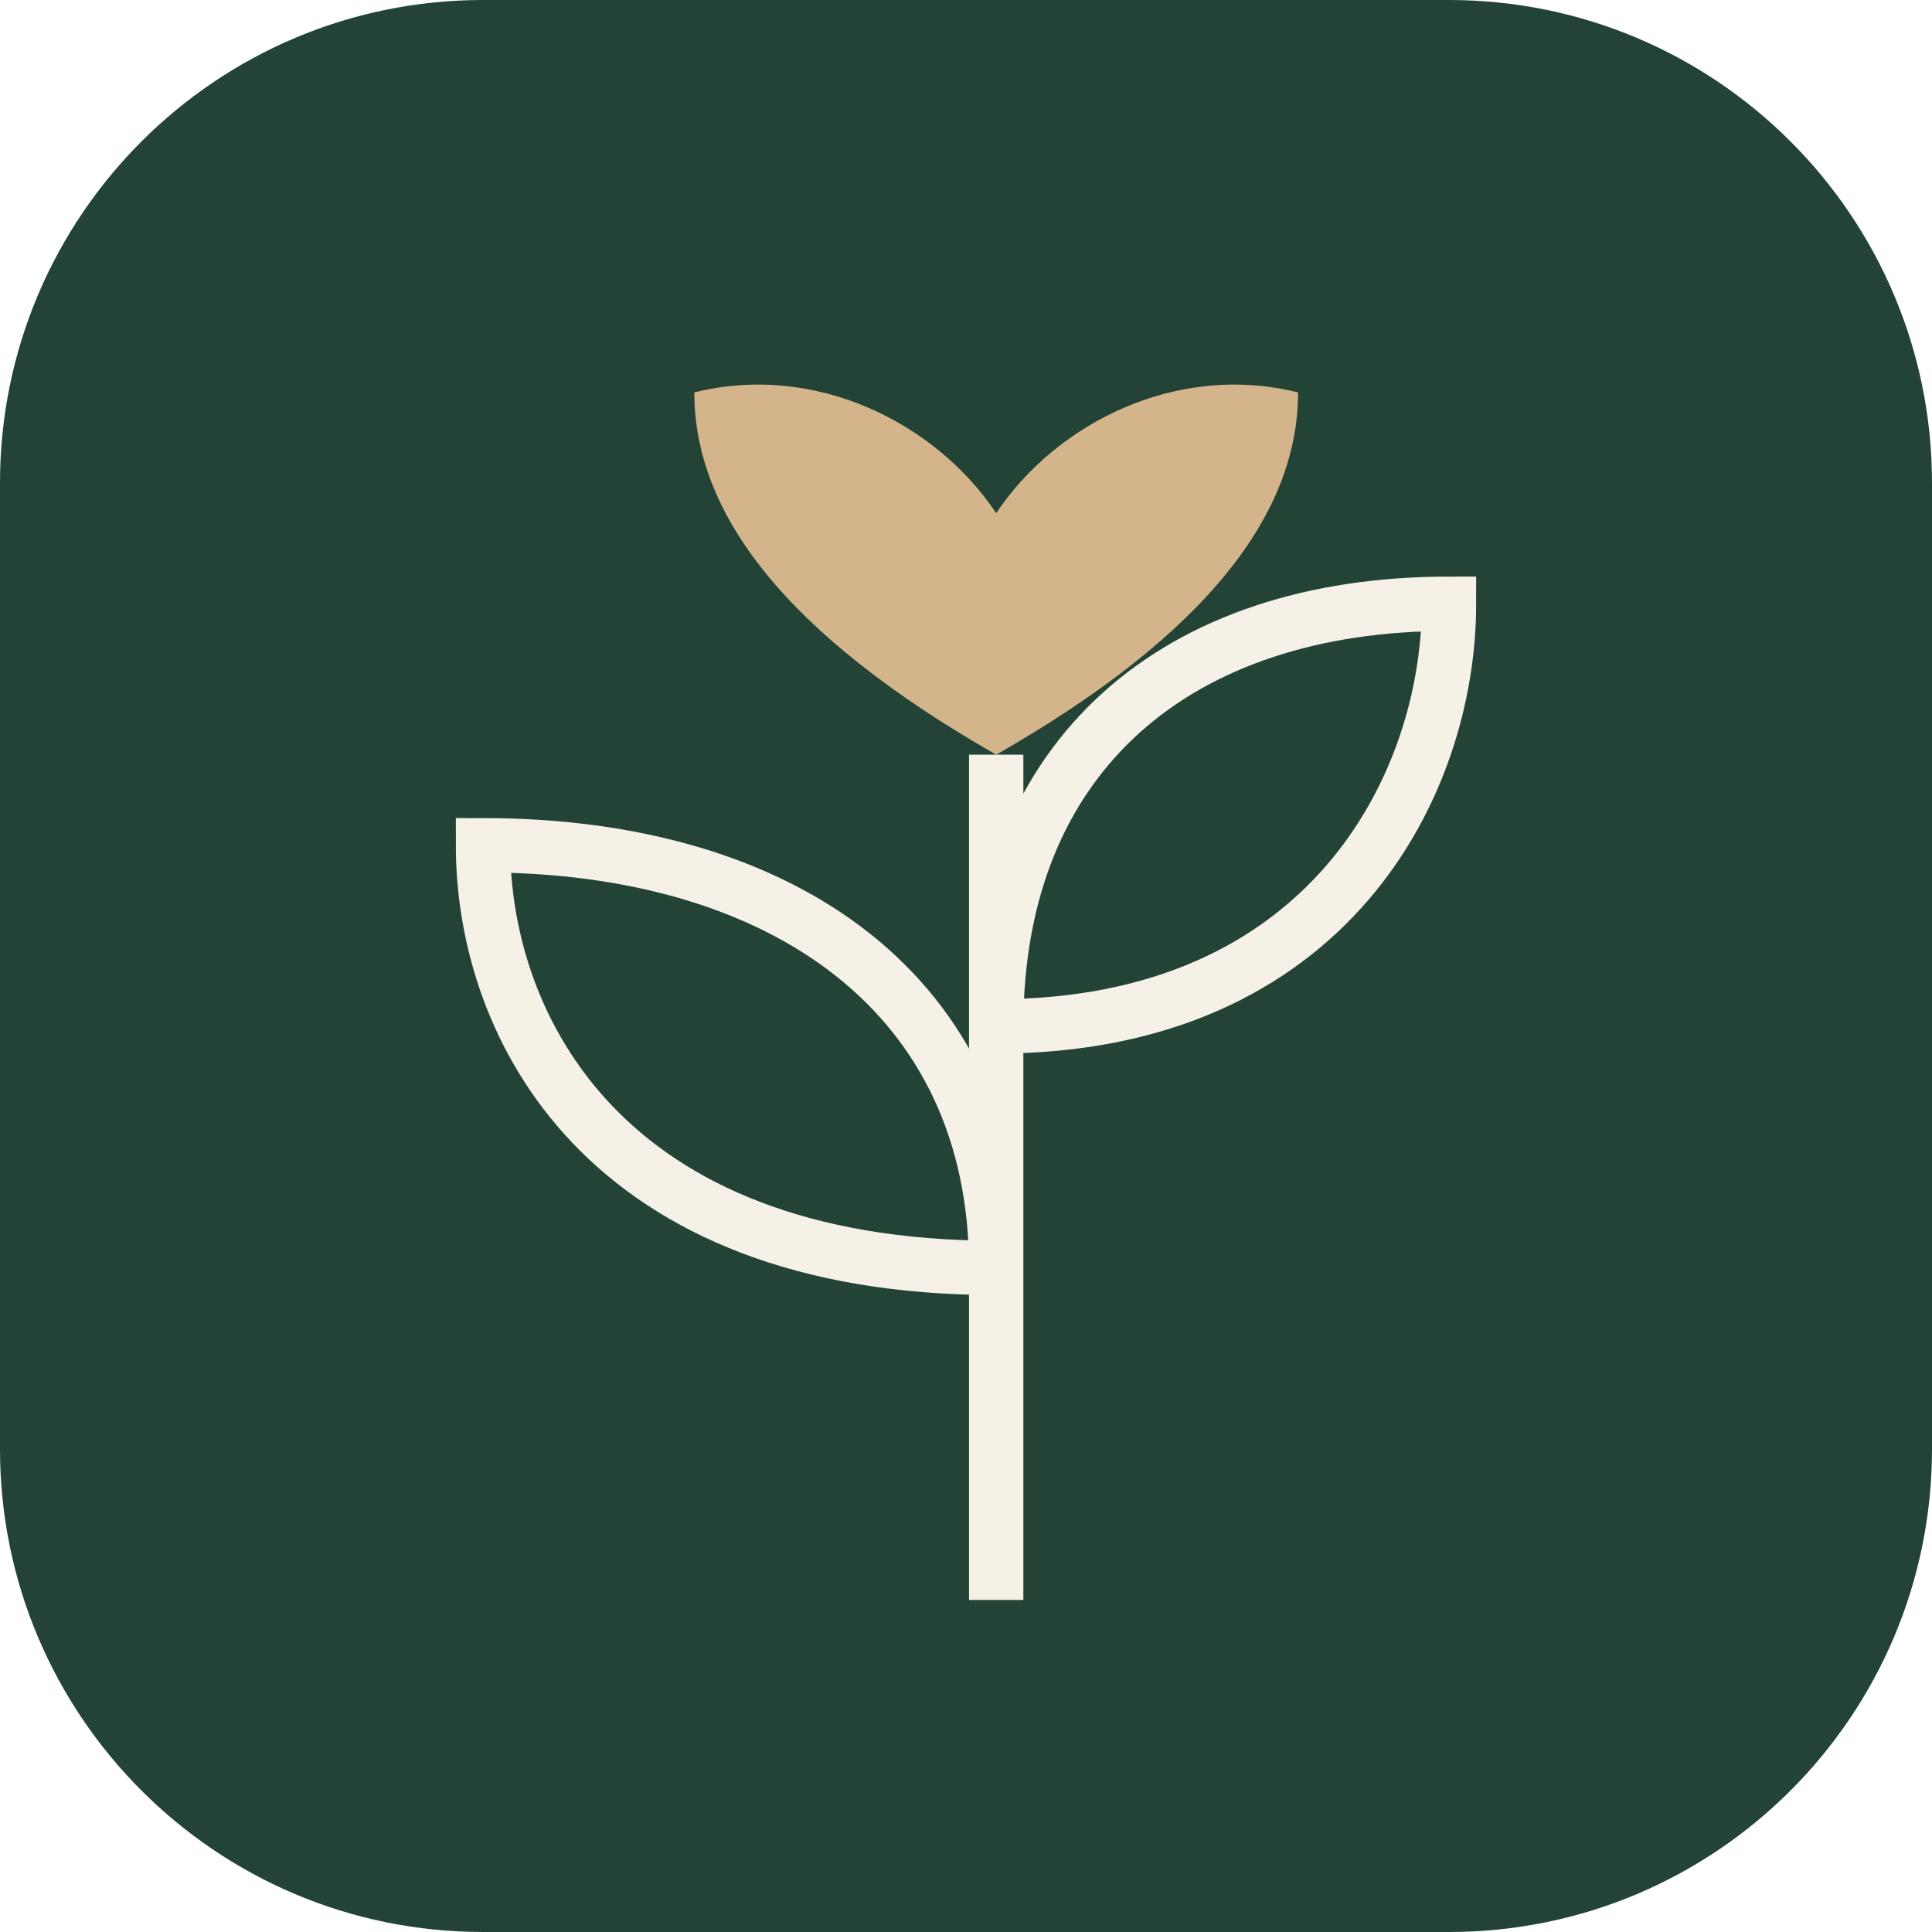
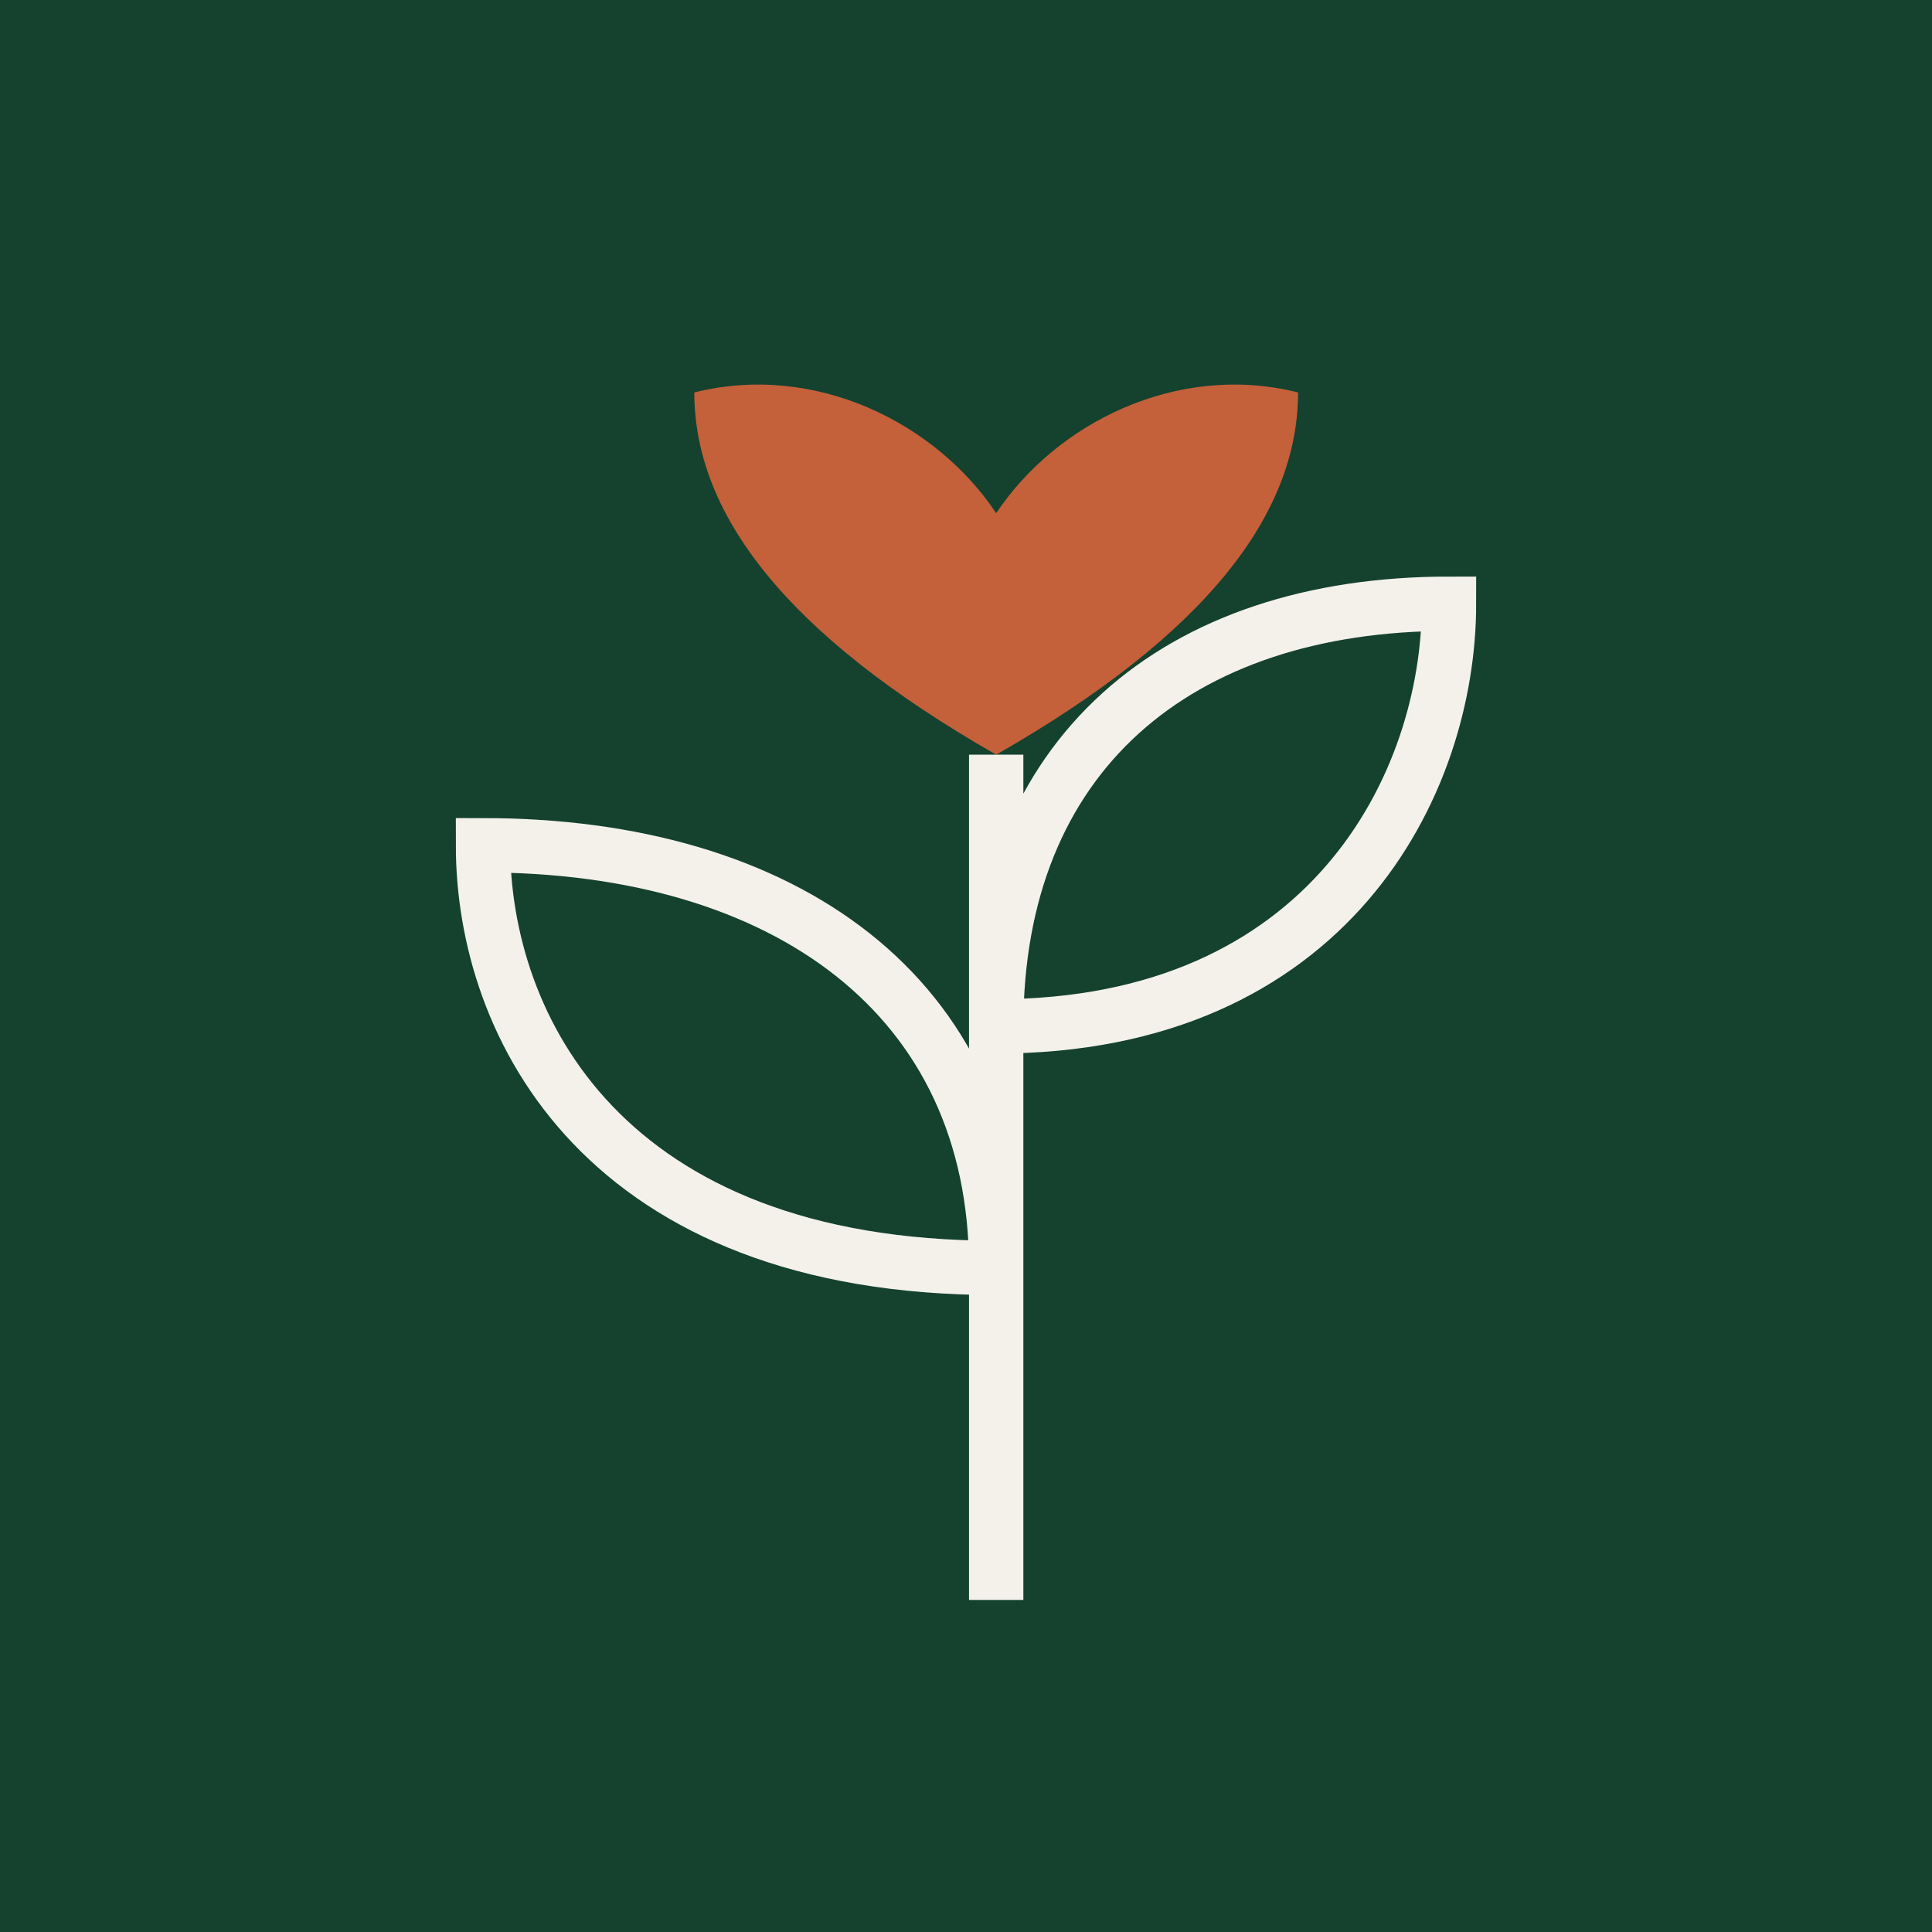
<svg xmlns="http://www.w3.org/2000/svg" viewBox="0 0 64 64">
-   <rect width="64" height="64" rx="16" fill="#234337" />
-   <path d="M33 53V25M33 42C20 42 16 34 16 28c10 0 17 5 17 14Zm0-8c11 0 15-8 15-14-9 0-15 5-15 14Z" fill="none" stroke="#f6f1e7" stroke-width="1.8" />
-   <path d="M33 25c-7-4-10-8-10-12 4-1 8 1 10 4 2-3 6-5 10-4 0 4-3 8-10 12Z" fill="#d4b58b" />
+   <rect width="64" height="64" fill="#14422f" />
+   <path d="M33 53V25M33 42C20 42 16 34 16 28c10 0 17 5 17 14Zm0-8c11 0 15-8 15-14-9 0-15 5-15 14Z" fill="none" stroke="#f4f1ea" stroke-width="1.8" />
+   <path d="M33 25c-7-4-10-8-10-12 4-1 8 1 10 4 2-3 6-5 10-4 0 4-3 8-10 12Z" fill="#c4603a" />
</svg>
